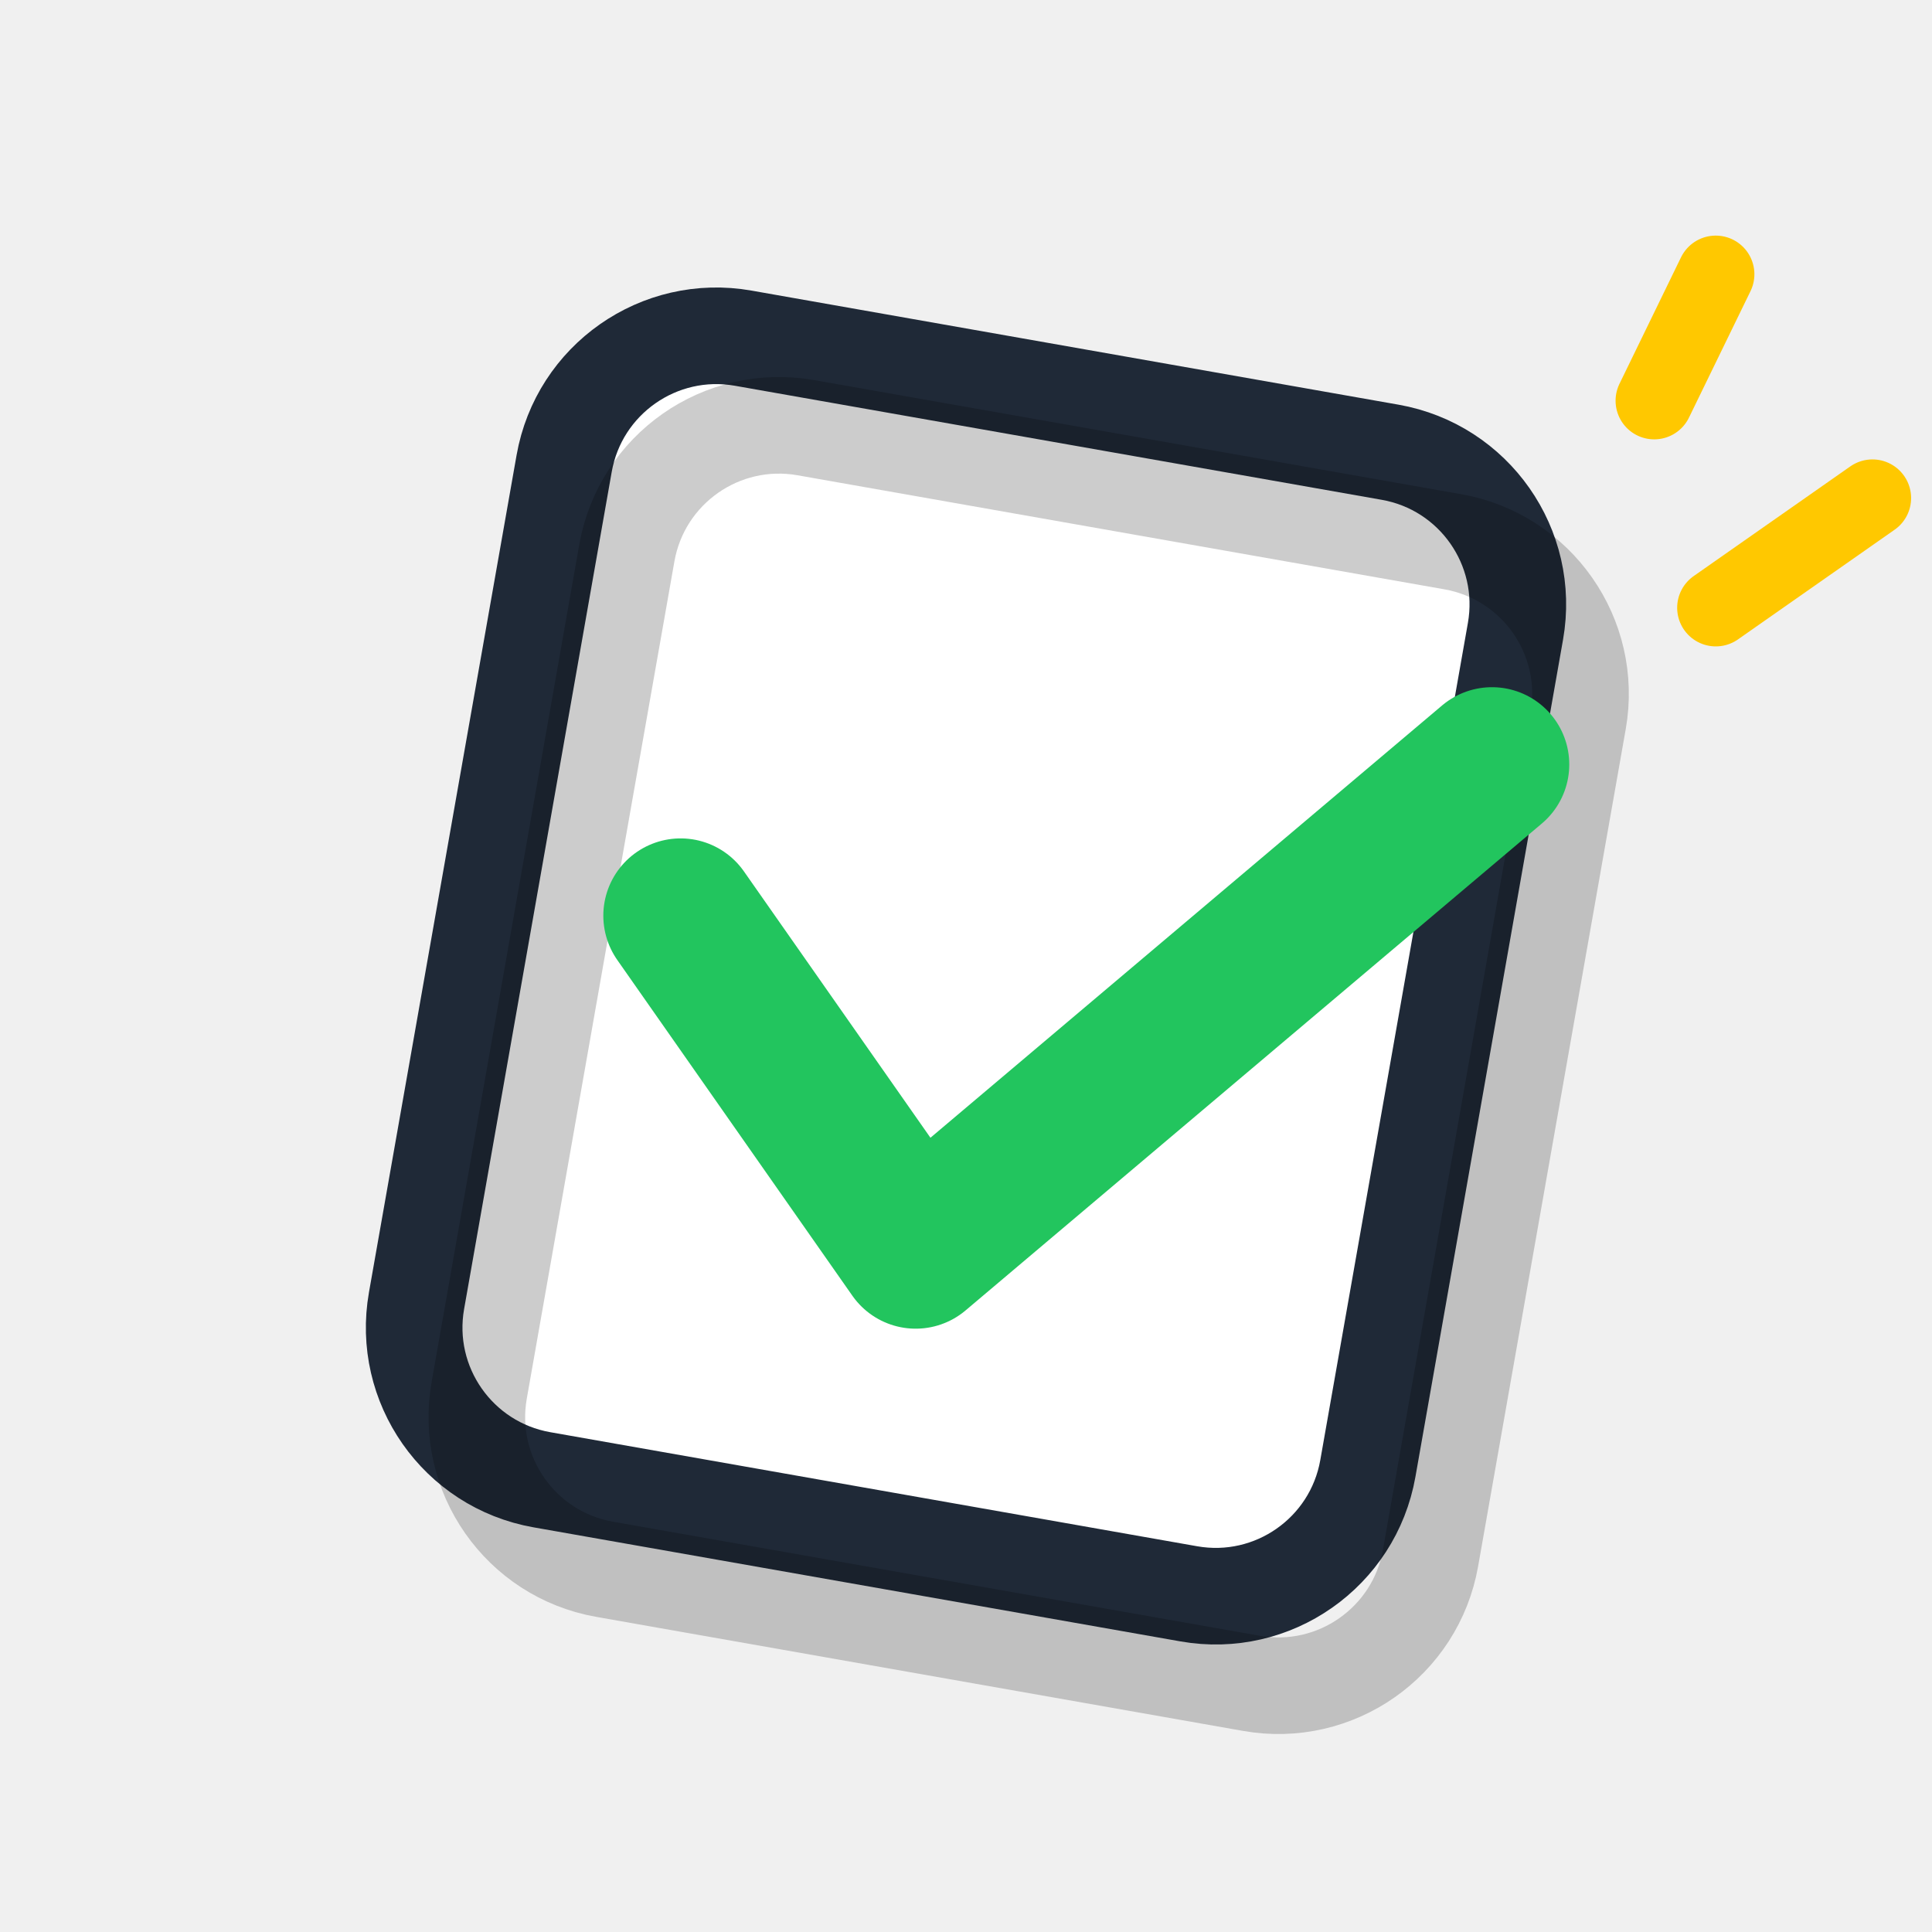
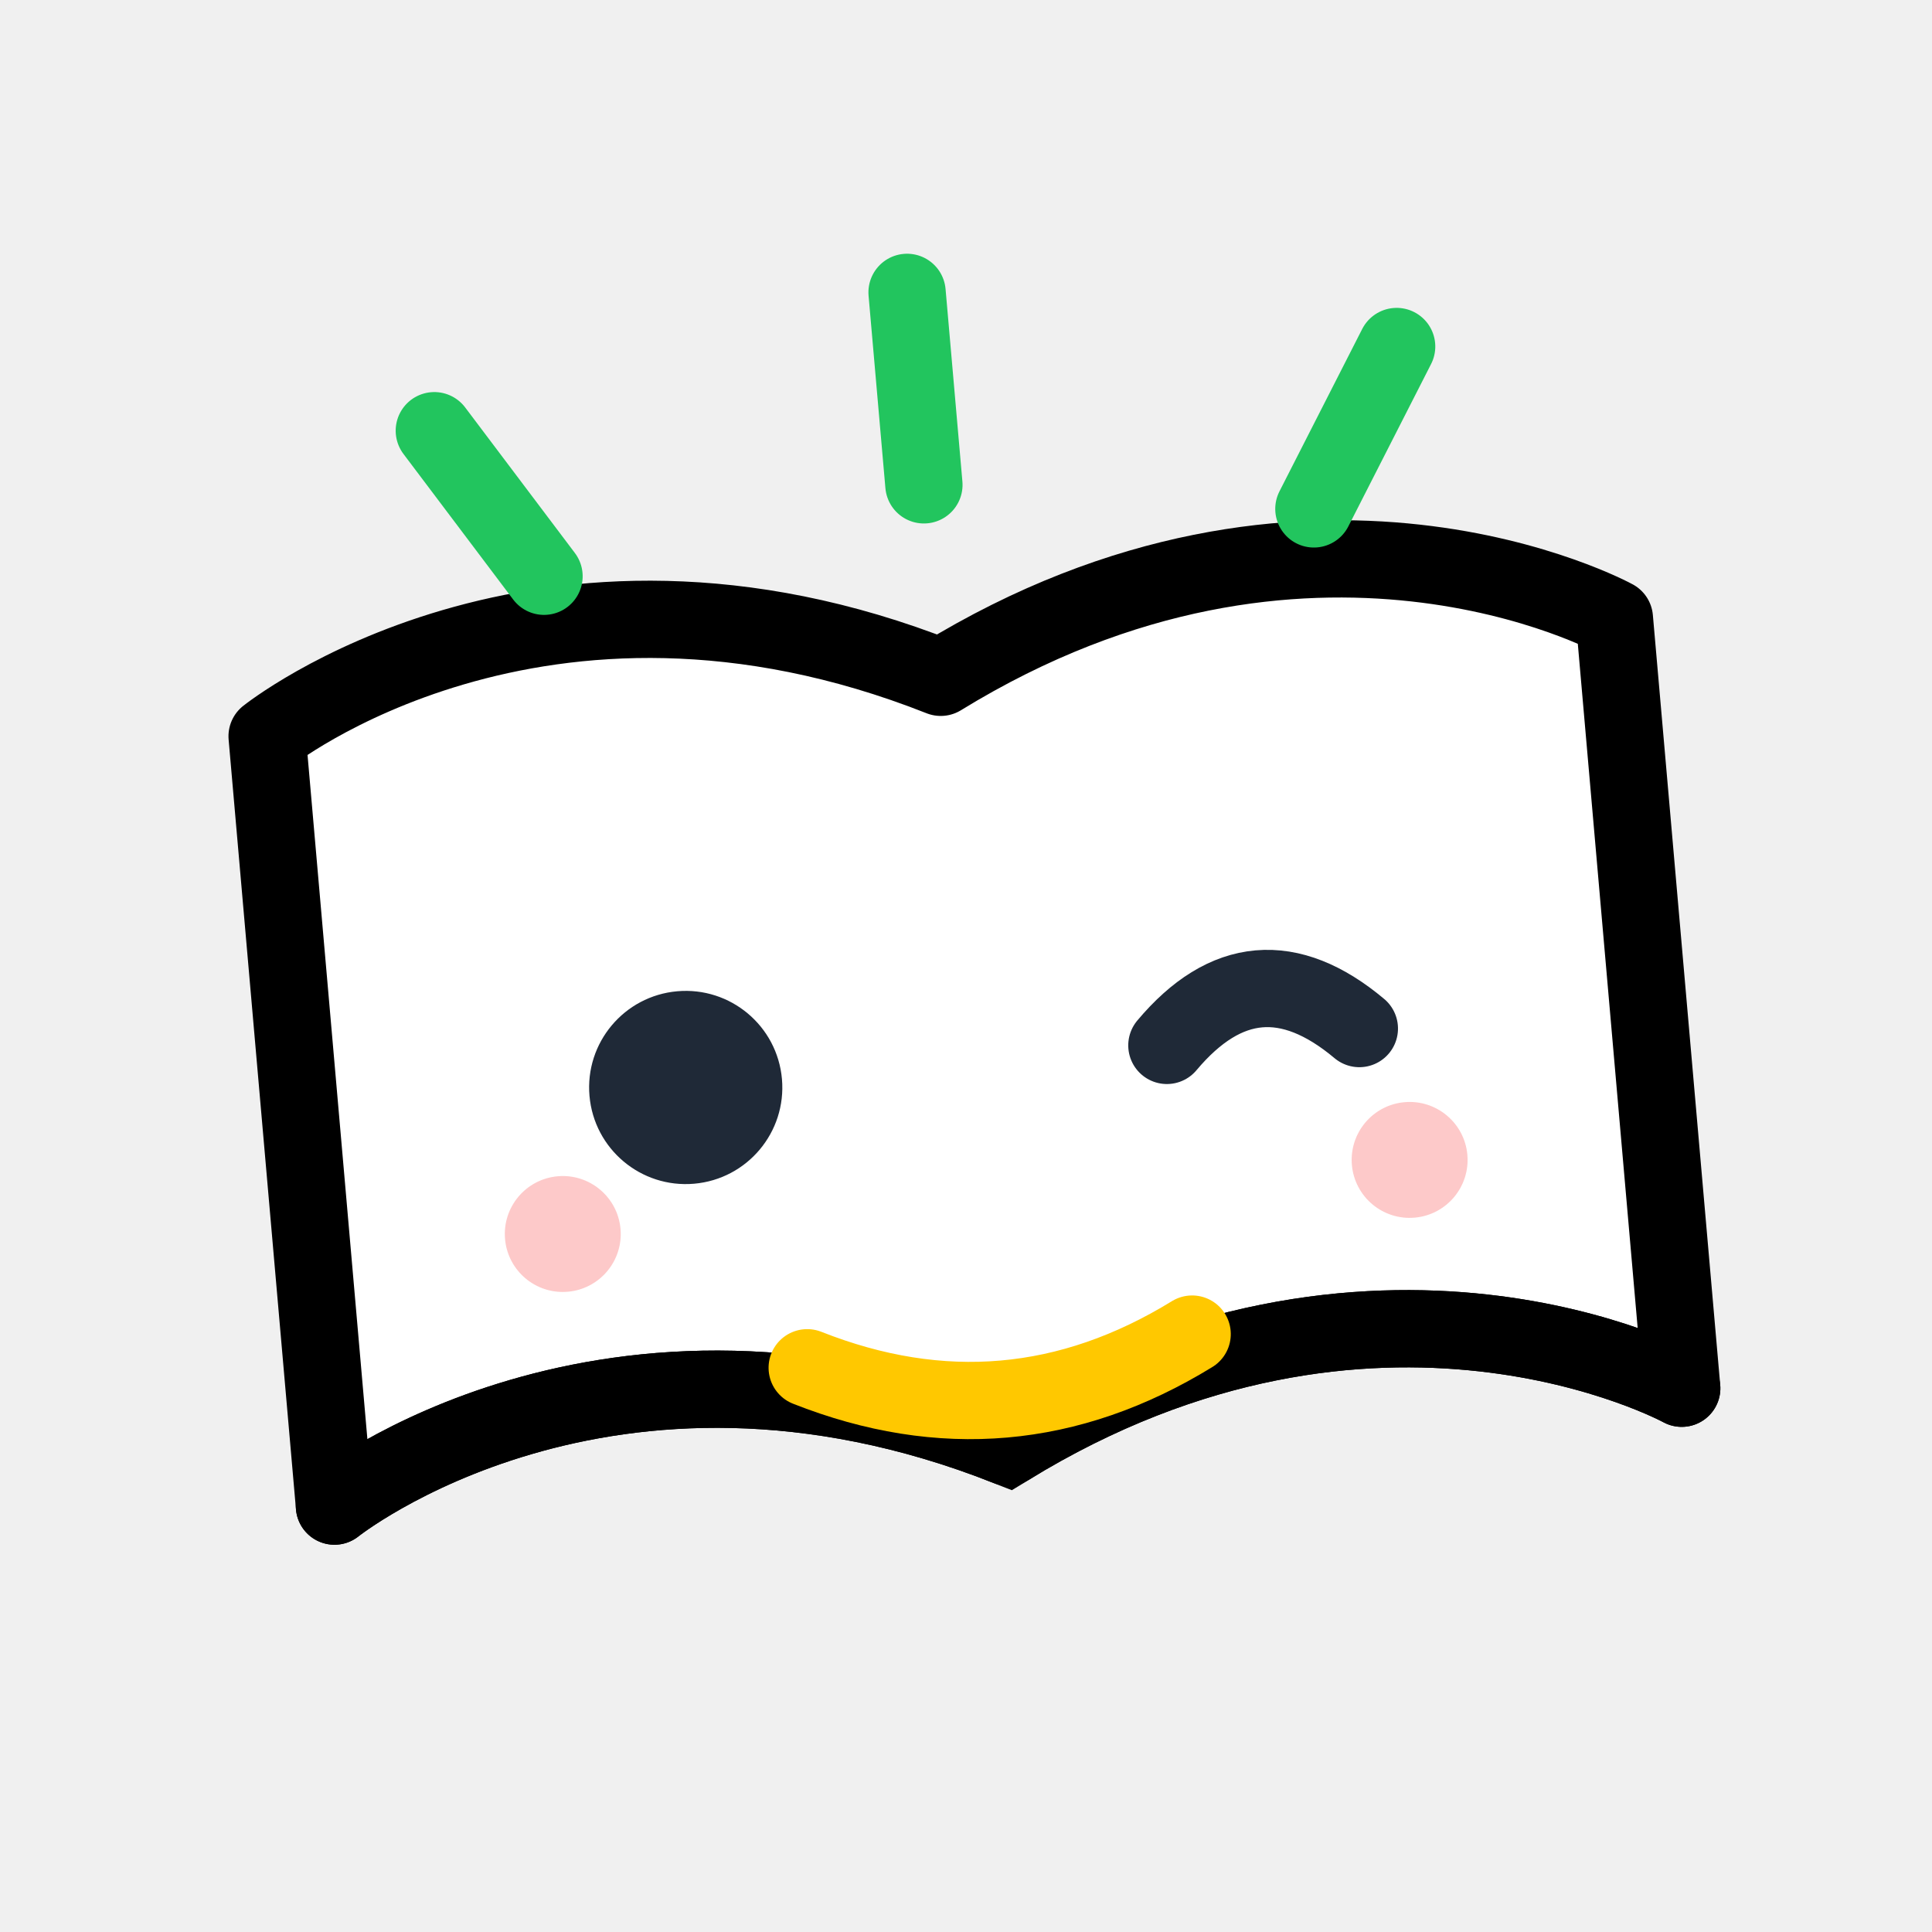
<svg xmlns="http://www.w3.org/2000/svg" width="100" height="100" viewBox="0 0 100 100" fill="none">
-   <g transform="rotate(10 50 50)">
-     <rect x="25" y="20" width="50" height="60" rx="8" fill="#FFFFFF" stroke="#1F2937" stroke-width="5" />
-     <rect x="25" y="20" width="50" height="60" rx="8" fill="none" stroke="#000000" stroke-width="5" transform="translate(4, 4)" opacity="0.2" />
-     <path d="M35 50 L50 65 L75 35" stroke="#22C55E" stroke-width="8" stroke-linecap="round" stroke-linejoin="round" />
-     <path d="M85 25 L92 18" stroke="#FFC800" stroke-width="4" stroke-linecap="round" />
-     <path d="M80 15 L82 8" stroke="#FFC800" stroke-width="4" stroke-linecap="round" />
+   <g transform="rotate(-5 50 50)">
+     <path d="M15 35 C15 35 30 25 50 35 C70 25 85 35 85 35 V75 C85 75 70 65 50 75 C30 65 15 75 15 75 V35 Z" fill="#FFFFFF" stroke="#000000" stroke-width="4" stroke-linejoin="round" />
+     <path d="M15 75 C15 75 30 65 50 75 C70 65 85 75 85 75" stroke="#000000" stroke-width="4" stroke-linecap="round" />
+     <circle cx="35" cy="55" r="5" fill="#1F2937" />
+     <path d="M60 55 L70 50 L70 60" fill="none" stroke="#1F2937" stroke-width="4" stroke-linecap="round" stroke-linejoin="round" style="display:none;" />
+     <path d="M60 55 Q65 50 70 55" stroke="#1F2937" stroke-width="4" stroke-linecap="round" />
+     <path d="M40 70 Q50 75 60 70" stroke="#FFC800" stroke-width="4" stroke-linecap="round" />
+     <circle cx="28" cy="62" r="3" fill="#FCA5A5" opacity="0.6" />
+     <circle cx="72" cy="62" r="3" fill="#FCA5A5" opacity="0.6" />
+     <path d="M50 15 L50 25" stroke="#22C55E" stroke-width="4" stroke-linecap="round" />
+     <path d="M25 20 L30 28" stroke="#22C55E" stroke-width="4" stroke-linecap="round" />
+     <path d="M75 20 L70 28" stroke="#22C55E" stroke-width="4" stroke-linecap="round" />
  </g>
</svg>
